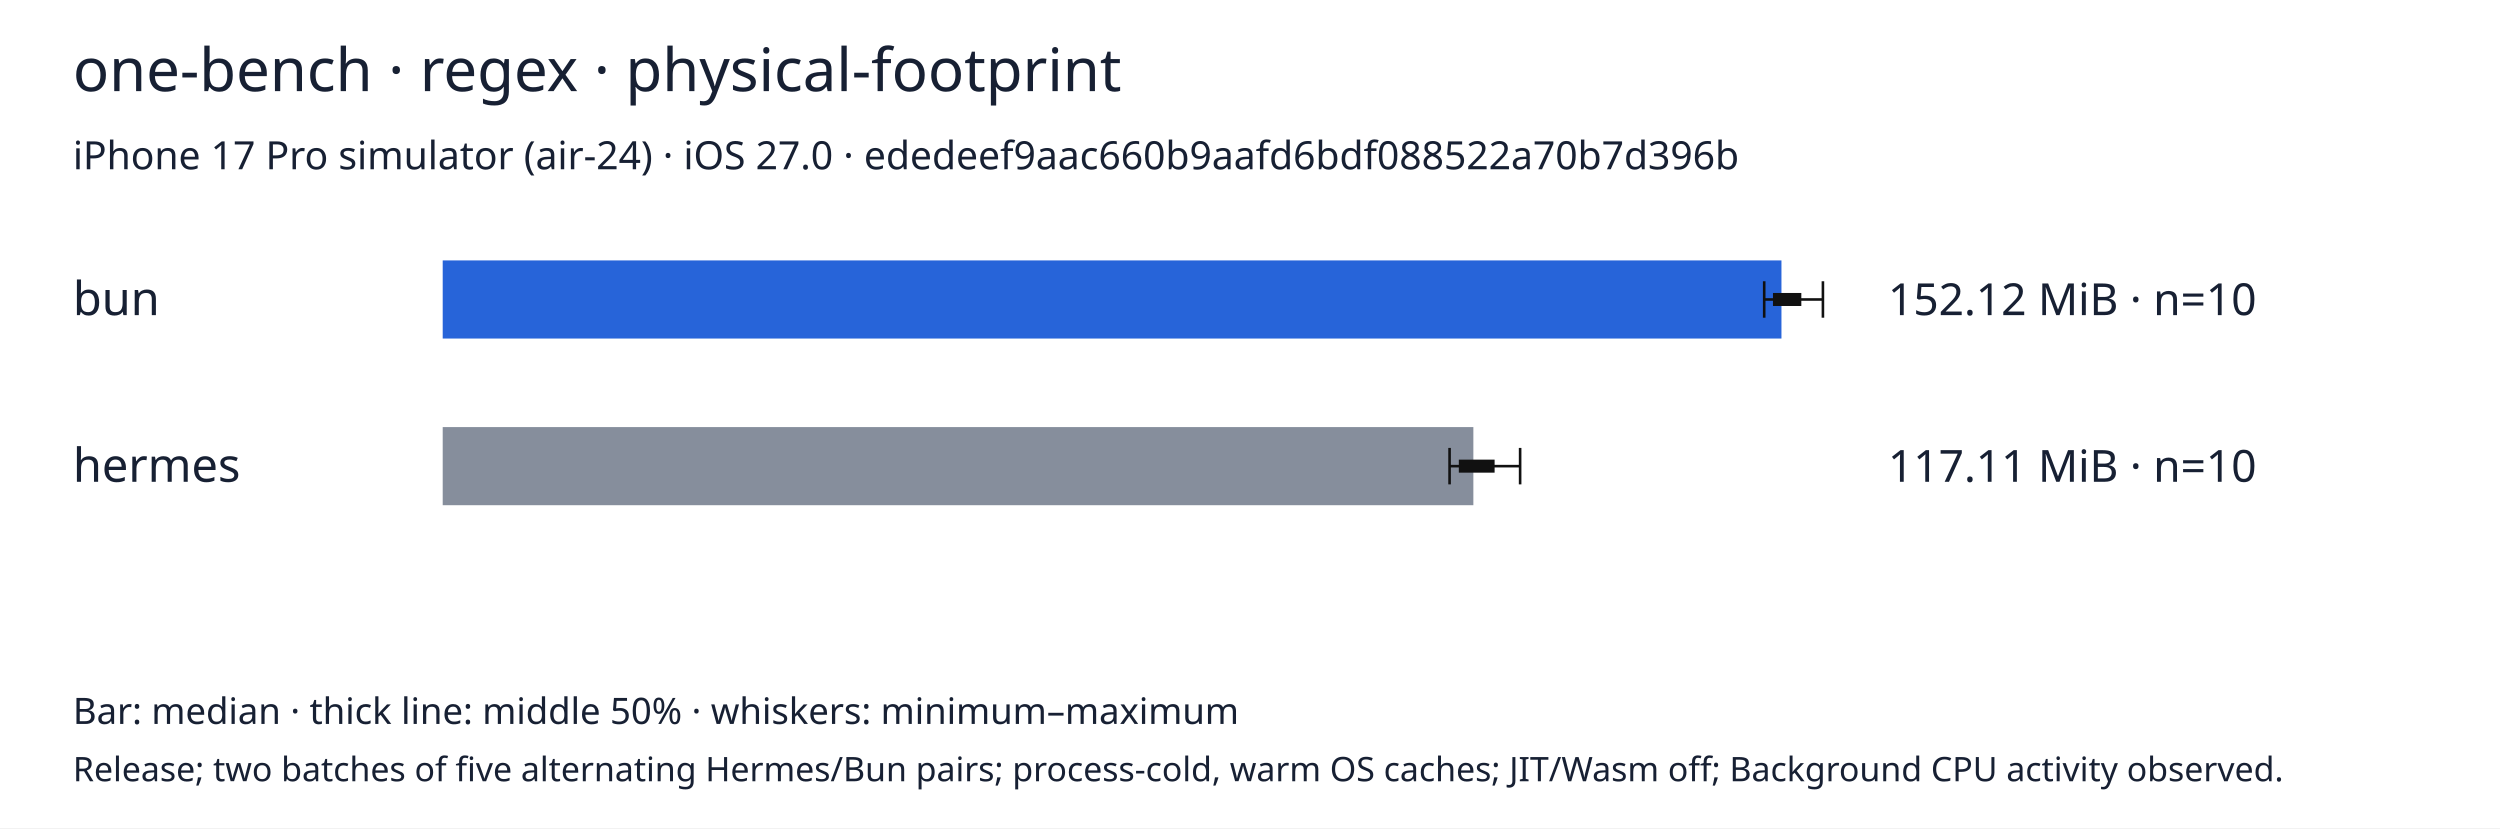
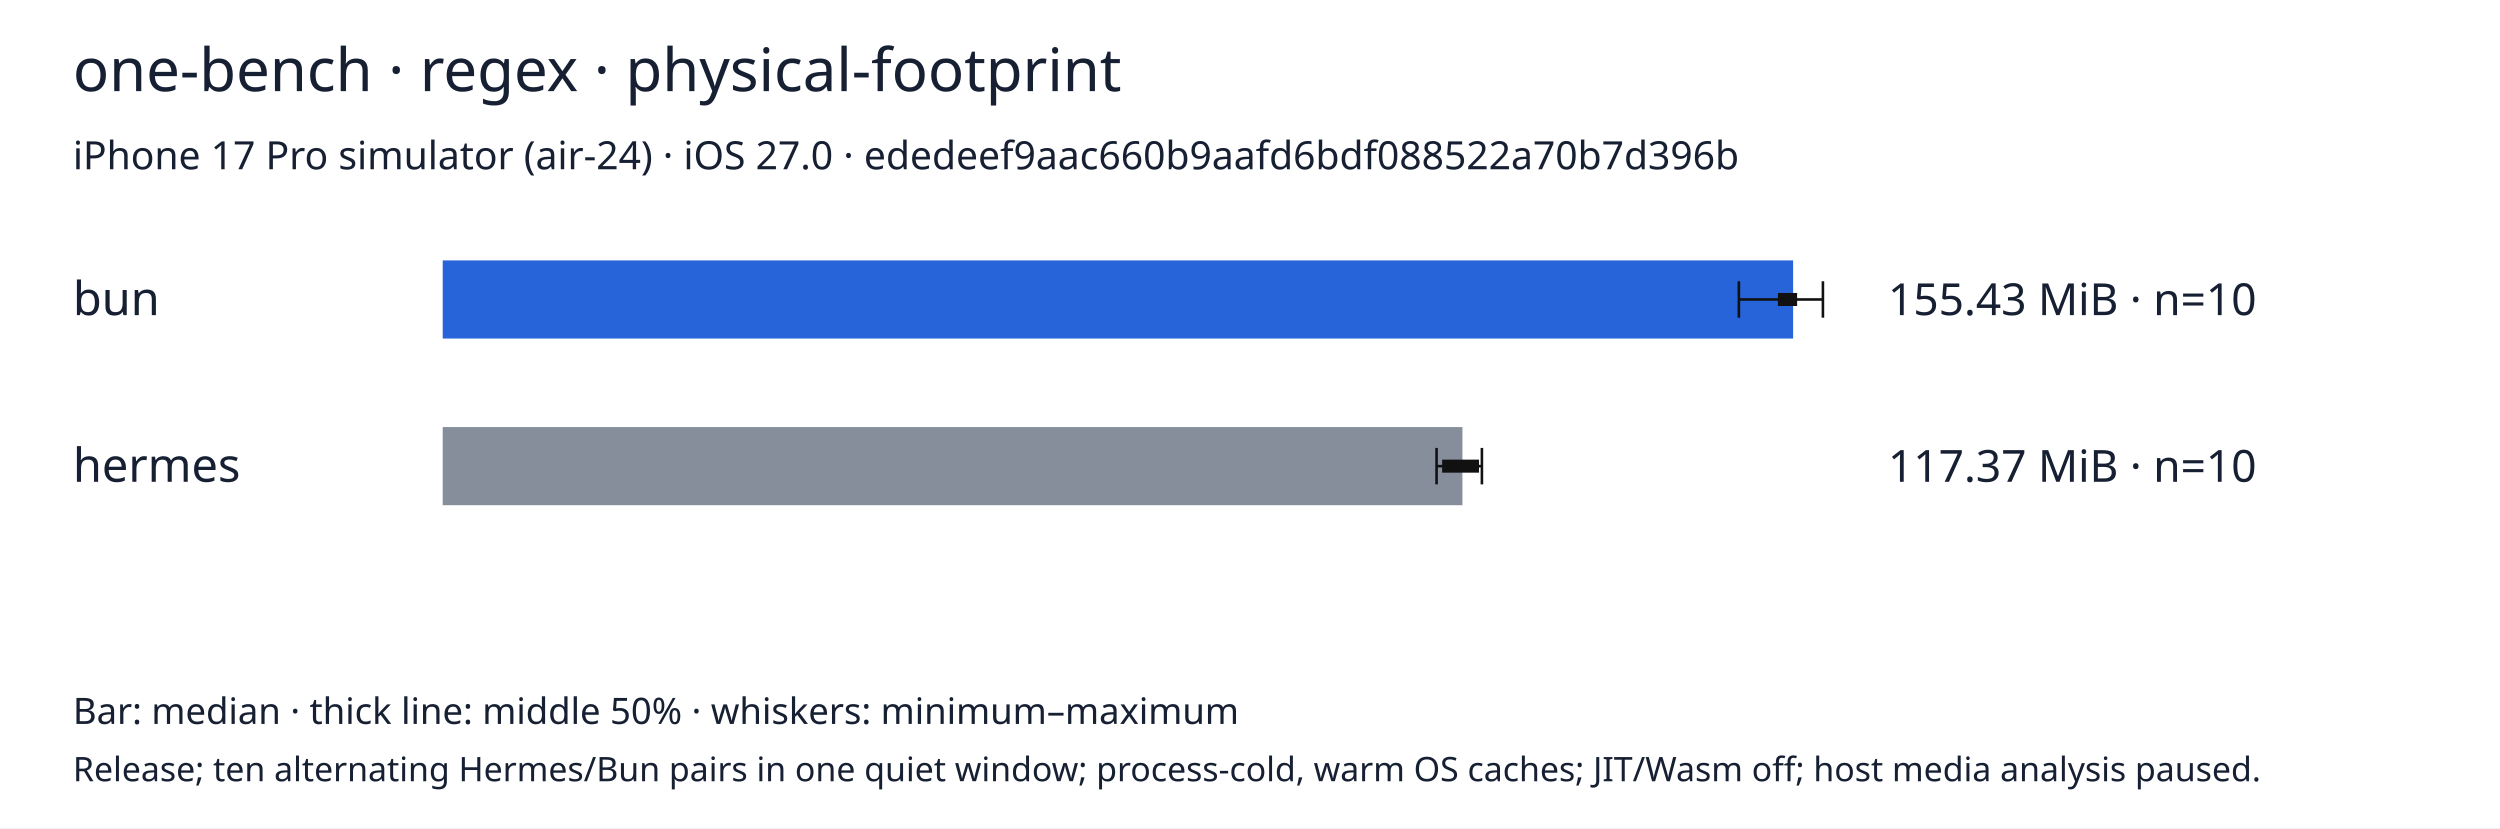
<svg xmlns="http://www.w3.org/2000/svg" width="960" height="318" viewBox="0 0 960 318">
  <rect width="100%" height="100%" fill="#fff" />
  <g font-family="system-ui, sans-serif" fill="#172033">
    <text x="28" y="35" font-size="23">one-bench · regex · physical-footprint</text>
    <text x="28" y="65" font-size="15">iPhone 17 Pro simulator (air-24) · iOS 27.0 · ededeef9aac660b9aafd6bdf088522a70b7d396b</text>
    <text x="28" y="121" font-size="18">bun</text>
-     <rect x="170" y="100" width="514.08" height="30" fill="#2764d9" />
-     <path d="M677.453,115 H700 M677.453,108 V122 M700,108 V122" stroke="#111" fill="none" />
-     <path d="M680.819,115 H691.71" stroke="#111" stroke-width="5" />
-     <text x="725" y="121" font-size="17">152.12 MiB · n=10</text>
+     <rect x="170" y="100" width="518.558" height="30" fill="#2764d9" />
+     <path d="M667.732,115 H700 M667.732,108 V122 M700,108 V122" stroke="#111" fill="none" />
+     <path d="M682.706,115 H690.096" stroke="#111" stroke-width="5" />
+     <text x="725" y="121" font-size="17">155.43 MiB · n=10</text>
    <text x="28" y="185" font-size="18">hermes</text>
-     <rect x="170" y="164" width="395.772" height="30" fill="#868e9c" />
-     <path d="M556.637,179 H583.725 M556.637,172 V186 M583.725,172 V186" stroke="#111" fill="none" />
-     <path d="M560.188,179 H573.93" stroke="#111" stroke-width="5" />
-     <text x="725" y="185" font-size="17">117.11 MiB · n=10</text>
+     <rect x="170" y="164" width="391.572" height="30" fill="#868e9c" />
+     <path d="M551.641,179 H569.052 M551.641,172 V186 M569.052,172 V186" stroke="#111" fill="none" />
+     <path d="M553.778,179 H567.944" stroke="#111" stroke-width="5" />
+     <text x="725" y="185" font-size="17">117.37 MiB · n=10</text>
    <text x="28" y="278" font-size="14">Bar: median · thick line: middle 50% · whiskers: minimum–maximum</text>
-     <text x="28" y="300" font-size="13">Release; two batches of five alternating Hermes/Bun pairs; process-cold, warm OS caches; JIT/Wasm off; Background CPU activity observed.</text>
+     <text x="28" y="300" font-size="13">Release; ten alternating Hermes/Bun pairs in one quiet window; process-cold, warm OS caches; JIT/Wasm off; host media analysis paused.</text>
  </g>
</svg>
